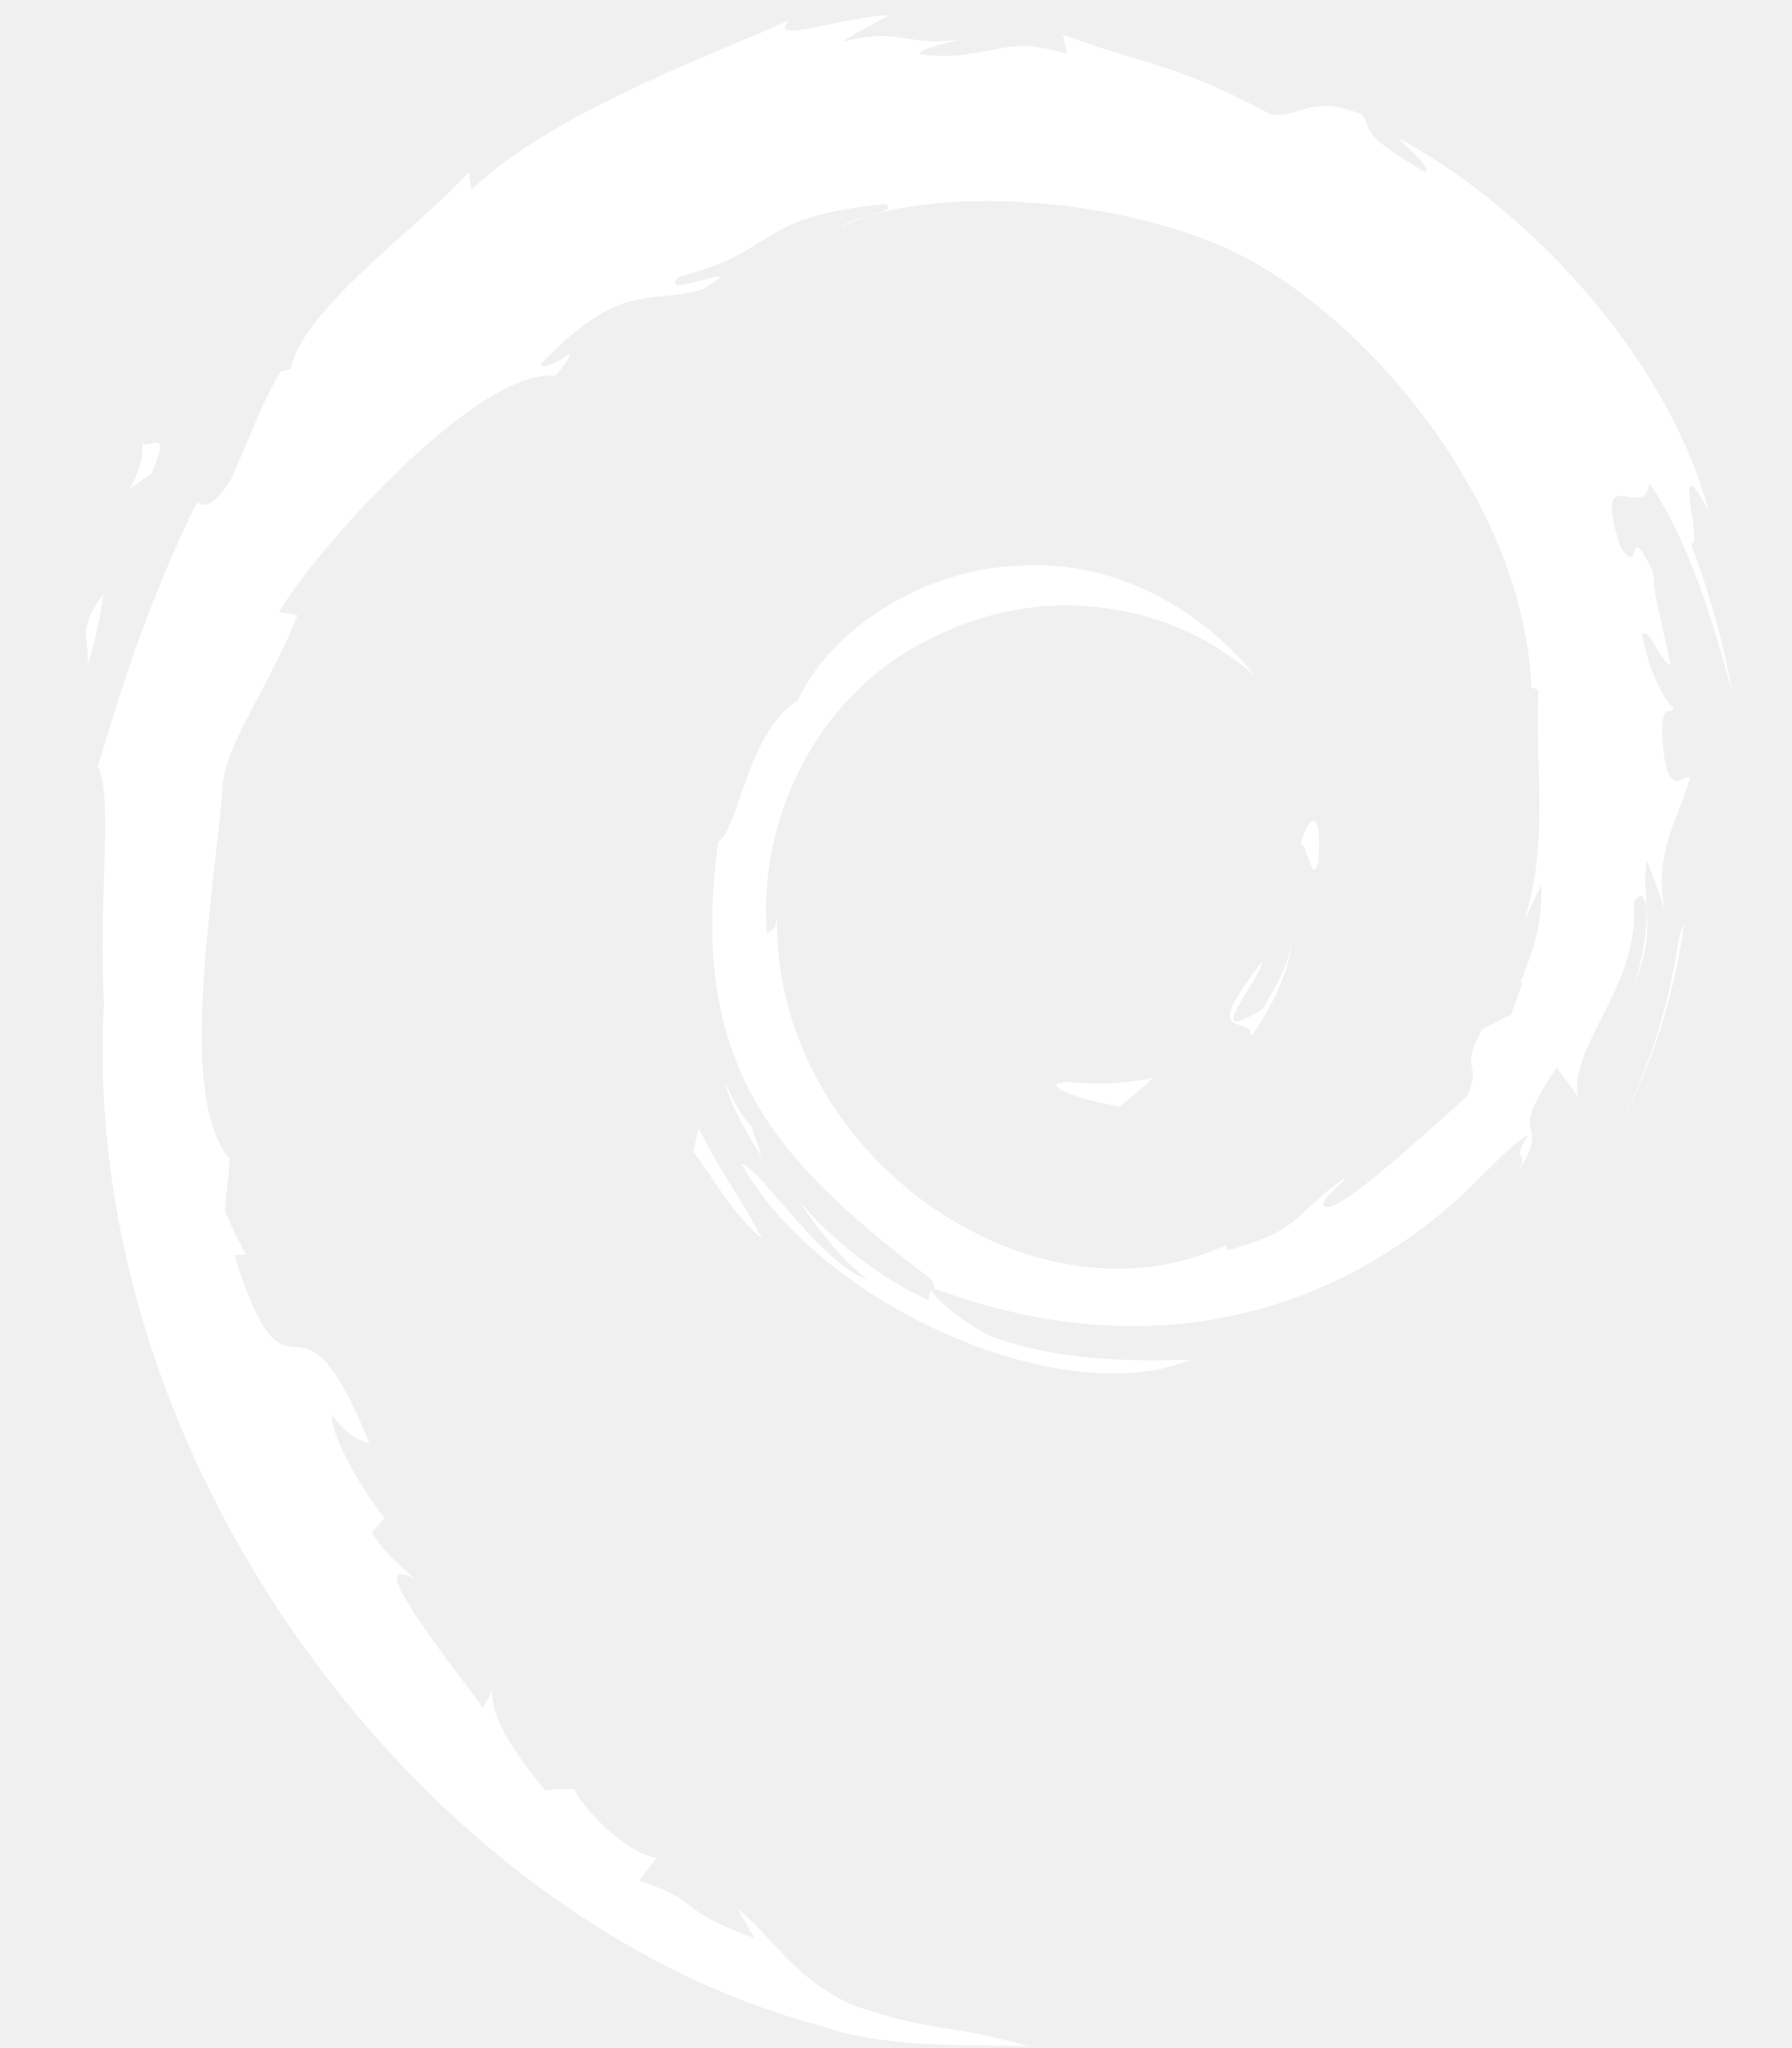
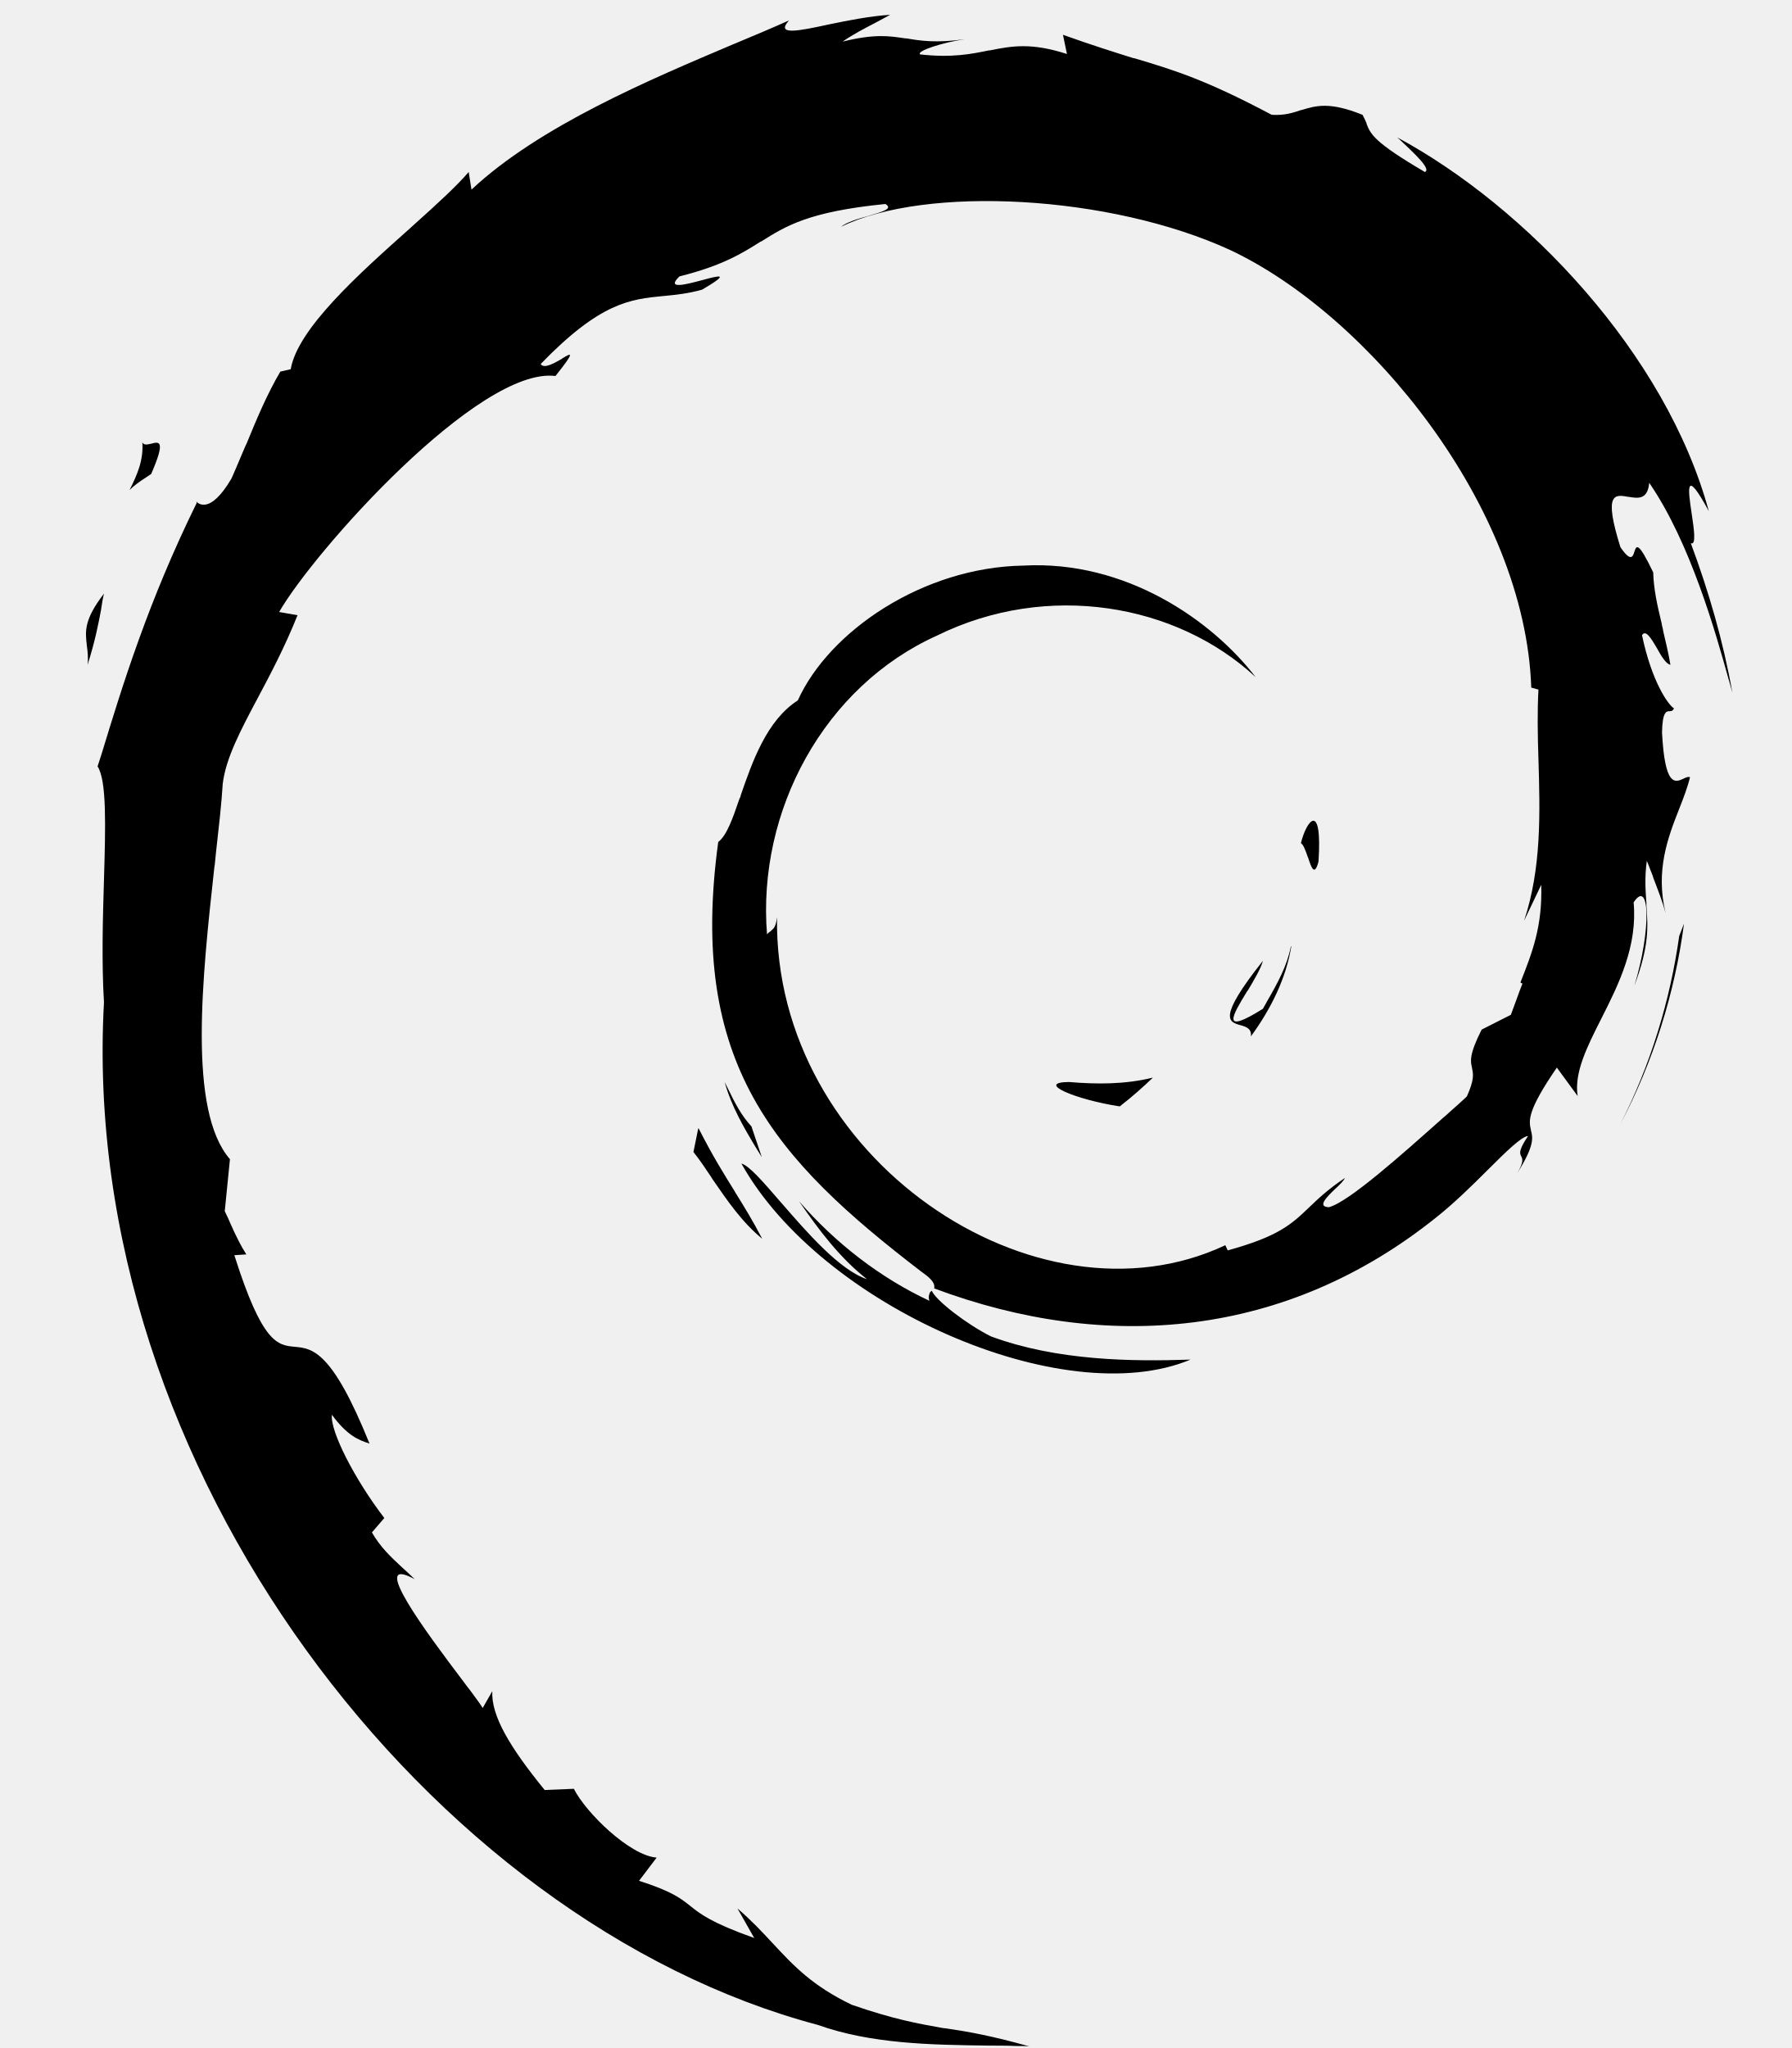
- <svg xmlns="http://www.w3.org/2000/svg" viewBox="0 0 448 512" fill="#fff">
+ <svg xmlns="http://www.w3.org/2000/svg" viewBox="0 0 448 512" fill="currentColor">
  <path d="M380.2 245.6c3-7.6 5.5-14 5.2-24.4l-4.3 9c4.4-13.2 4-27.1 3.6-40.4c-.2-6-.3-11.8 0-17.4l-1.8-.5c-1.5-45.2-40.6-93.1-75.3-109.4c-30-13.8-76.1-16.2-97.3-5.8c1.3-1.1 4.2-2 6.8-2.7l.3-.1c3.3-1 6-1.7 4-2.9c-19.2 1.9-24.9 5.5-31.1 9.4l-.1 0c-4.6 2.9-9.5 6-20.3 8.7c-3.5 3.4 1.7 2 5.8 .9l0 0c4.1-1.1 7.2-1.9-.1 2.4c-3.5 1-6.6 1.3-9.6 1.6l-.1 0c-8.3 .8-15.8 1.6-30.7 17c.8 1.3 3.4-.2 5.3-1.3l.1-.1c2.3-1.4 3.4-2-1.7 4.4c-19.1-2.4-60.3 43.7-69.1 59l4.6 .8c-3.2 8-6.8 14.8-10 20.8c-4.3 8.1-7.9 14.9-8.7 21.3c-.3 5.1-1 11-1.7 17.3l0 0c-.1 1-.2 2-.3 3l-.1 .6c-3 27.3-6.7 60.8 3.9 73l-1.3 13c.6 1.2 1.1 2.3 1.6 3.5c.2 .4 .4 .8 .5 1.1l0 0 0 0 0 0 0 0 0 0 0 0 0 0c1 2.1 2 4.2 3.3 6.2l-3 .2c7 22.1 10.8 22.5 15.1 22.9l0 0c4.4 .4 9.3 .9 18.7 24.2c-2.7-.9-5.5-1.9-9.4-7.2c-.5 4.1 5.8 16.3 13.1 25.8l-3.1 3.6c2.1 3.7 4.8 6.2 7.6 8.8l0 0 0 0c1 .9 2.1 1.9 3.1 2.9c-11.9-6.5 3.2 13.7 11.9 25.2c.8 1.1 1.5 2 2.2 2.9l0 0 0 0 0 0 0 0 0 0c1.4 1.9 2.5 3.4 2.9 4.1l2.4-4.2c-.3 6.1 4.3 13.9 13.1 24.7l7.3-.3c3 6 14 16.7 20.7 17.2l-4.4 5.8c8.1 2.6 10.3 4.3 12.7 6.2c2.6 2.1 5.4 4.3 16.1 8.1l-4.2-7.4c3.5 3 6.2 5.9 8.8 8.7l.1 .1c5.2 5.6 9.9 10.6 19.7 15.3c10.7 3.7 16.6 4.7 22.7 5.8c.3 0 .6 .1 .9 .1c5.4 .8 11.2 1.8 20.8 4.5c-1.1-.1-2.2-.1-3.3-.1h0c-2.3-.1-4.7-.1-7-.1l0 0 0 0 0 0 0 0 0 0 0 0 0 0c-14.4-.2-29.2-.4-42.7-5.2C107.8 480.5 19.5 367.2 26 250.6c-.6-9.9-.3-20.9 0-30.7c.4-13.5 .7-24.8-1.6-28.3l1-3.1c5.3-17.4 11.7-38.2 23.8-62.8l-.1-.2v-.1c.4 .4 3.4 3.4 8.8-5.8c.8-1.8 1.6-3.7 2.4-5.6c.5-1.1 .9-2.2 1.4-3.2c2.5-6.1 5.1-12.3 8.4-17.9l2.6-.6c1.7-10.1 17-23.8 29.8-35.2l1.1-1c5.7-5.1 10.7-9.7 13.6-13.1l.7 4.4c17-15.9 44.6-27.5 65.6-36.4l.5-.2c4.8-2 9.3-3.9 13.3-5.7c-3.4 3.8 2.2 2.7 10 1c4.8-1 10.4-2.1 15.3-2.4l-3.9 2.1c-2.7 1.4-5.4 2.8-8 4.6c8.1-2 11.7-1.4 15.7-.8l.3 0c3.5 .6 7.3 1.2 14.6 .2c-5.6 .8-12.3 3-11.2 3.8c7.9 .9 12.8-.1 17.2-1l.2 0c5.5-1.1 10.3-2 19.3 .9l-1-4.8c7.3 2.6 12.7 4.3 17.5 5.8l.5 .1c10 3 17.6 5.3 34.2 14.1c3.2 .2 5.3-.5 7.4-1.2l.1 0c3.6-1.1 7-2.1 15.2 1.2c.3 .5 .5 1 .7 1.4c.1 .2 .2 .5 .3 .7l0 .1c1 2.6 1.8 4.6 14.6 12.1c1.7-.7-2.7-4.7-6.4-8.2c0 0 0 0-.1-.1c-.2-.1-.3-.3-.5-.4c32.2 17.3 67.3 54.1 78 93.5c-6-11.1-5.2-5.5-4.3 .5c.6 4 1.2 8.1-.2 7.5c4.5 12.1 8.1 24.5 10.4 37.4l-.8-2.9-.1-.3c-3.3-11.9-9.6-34.3-19.9-49.3c-.4 4.3-2.8 3.9-5.2 3.5l-.1 0 0 0c-3.3-.6-6.2-1.1-1.9 12.6c2.6 3.8 3.1 2.4 3.5 1.1l0 0c.5-1.5 .9-2.7 4.7 5.2c.1 4.1 1 8.2 2.1 12.7l0 0 0 0 .1 .6c.1 .3 .1 .5 .2 .8l.1 .6c.6 2.6 1.3 5.4 1.8 8.4c-1.1-.2-2.3-2.2-3.4-4.2c-1.4-2.4-2.8-4.7-3.7-3.2c2.4 11.5 6.5 17.4 8 18.3c-.3 .6-.6 .7-1.1 .7c-.8 0-1.8 .1-1.9 5.3c.7 13.7 3.3 12.5 5.3 11.6l0 0c.6-.3 1.2-.6 1.7-.4c-.6 2.5-1.6 5.1-2.7 7.9c-2.8 7.1-6 15.4-3.4 26.1c-.8-3-2-6-3.1-8.9l-.1-.4c-.2-.5-.4-1-.6-1.5l0 0c-.3-.8-.6-1.6-.9-2.3c-.6 4.4-.3 7.7-.1 10.6c0 .2 0 .5 0 .7c.4 5.3 .7 10-3 19.9c4.3-14.2 3.8-26.9-.2-20.8c1 10.9-3.7 20.4-8 28.9l-.1 .2c-3.6 7.1-6.8 13.5-5.9 19.3l-5.2-7.1c-7.5 10.9-7 13.3-6.5 15.5l0 .1c.5 1.9 1 3.8-3.4 10.8c1.7-2.9 1.3-3.6 1-4.2l0 0c-.4-.8-.7-1.5 1.7-5.1c-1.6 .1-5.5 3.9-10.1 8.5c-3.9 3.9-8.5 8.4-12.8 11.8c-37.5 30.1-82.3 34-125.6 17.8c.2-1-.2-2.1-3.1-4.1c-36.8-28.2-58.5-52.1-50.9-107.5c2.1-1.6 3.6-5.8 5.3-10.8l0 0 0 0 .2-.4 .1-.3 0-.1c2.9-8.4 6.5-18.8 14.3-23.8c7.8-17.3 31.3-33.3 56.4-33.7c25.6-1.4 47.2 13.7 58.1 27.9c-19.8-18.4-52.1-24-79.7-10.4c-28.2 12.7-45 43.8-42.5 74.7c.3-.4 .6-.6 .9-.8l0 0s0 0 0 0c0 0 .1-.1 .1-.1l.1-.1c.6-.5 1.1-.9 1.4-3.3c-.9 60.2 64.8 104.3 112.1 82l.6 1.3c12.7-3.5 15.9-6.5 20.3-10.7l.1-.1 0 0c2.2-2.1 4.7-4.5 8.9-7.3c-.3 .7-1.3 1.7-2.4 2.7c-2.2 2.1-4.6 4.5-1.6 4.6c5-1.3 18.5-13.4 28.5-22.3l0 0 0 0c.6-.5 1.2-1 1.7-1.5c1.5-1.3 2.8-2.5 4-3.6l0 0 .3-.3c1.9-4.2 1.6-5.6 1.3-7l0-.1c-.4-1.6-.8-3.3 2.4-9.6l7.3-3.7c.8-2.1 1.5-4.1 2.2-6c.2-.6 .5-1.2 .7-1.8l-.4-.2zM349.3 34.3l-.2-.1 .2 .1 0 0zM247.8 334.1c-6-3-13.7-8.9-14.8-11.4l-.4 .3c-.3 .6-.5 1.3-.2 2.2c-12.2-5.7-23.4-14.3-32.6-24.9c4.9 7.1 10.1 14.1 17 19.5c-6.9-2.3-15.1-11.8-21.6-19.3l-.1-.1c-4.3-5-7.9-9.1-9.7-9.5c19.8 35.5 80.5 62.3 112.3 49c-14.7 .5-33.4 .3-49.9-5.8zm79.3-119.7l-.1-.2c-.5-1.5-1.1-3.1-1.7-3.4c1.4-5.8 5.4-10.7 4.4 4.6c-1 3.8-1.8 1.5-2.6-1zm-4.2 22.2c-1.3 7.9-5 15.5-10.1 22.5c.2-2-1.2-2.4-2.6-2.8l0 0c-2.9-.8-5.9-1.6 5.6-16.1c-.5 1.9-2.1 4.6-3.7 7.3l0 0 0 0-.3 .4c-3.6 5.9-6.7 11 4 4.3l1-1.8c2.6-4.5 5-8.8 6-13.8h.1zm-55.6 33.9c7.1 .6 14.1 .6 21-1.1c-2.5 2.4-5.2 4.8-8.3 7.2c-11.1-1.7-21.2-6-12.7-6.1zm-92.6 11.6c3.6 7.1 6.4 11.5 9 15.7l.1 .2c2.3 3.7 4.4 7.1 6.8 11.7c-5.1-4.2-8.7-9.5-12.5-15l-.3-.5c-1.4-2.1-2.8-4.2-4.4-6.2l1.2-5.9h.1zm7.5-9.6c1.6 3.3 3.2 6.4 5.7 9.1l2.6 7.7-1.3-2.1c-3.2-5.3-6.3-10.6-8-16.7l.8 1.6 .2 .4zm238.9-41.6c-2.3 17.4-7.7 34.6-16 50.3c7.6-14.9 12.5-30.9 14.8-47.2l1.2-3.1zM35.6 110.6c.4 .8 1.4 .5 2.3 .3c1.9-.5 3.6-.9-.1 7.6c-.5 .3-1 .7-1.5 1l0 0 0 0c-1.4 .9-2.8 1.9-3.9 3c1.9-3.8 3.5-7.4 3.2-11.9zM25.3 152.3c-.7 3.7-1.5 7.9-3.4 13.9c.2-1.9 0-3.5-.2-4.9l0-.1c-.4-3.4-.7-6.3 4.3-12.8c-.3 1.2-.5 2.5-.7 3.8v.1z" />
</svg>
